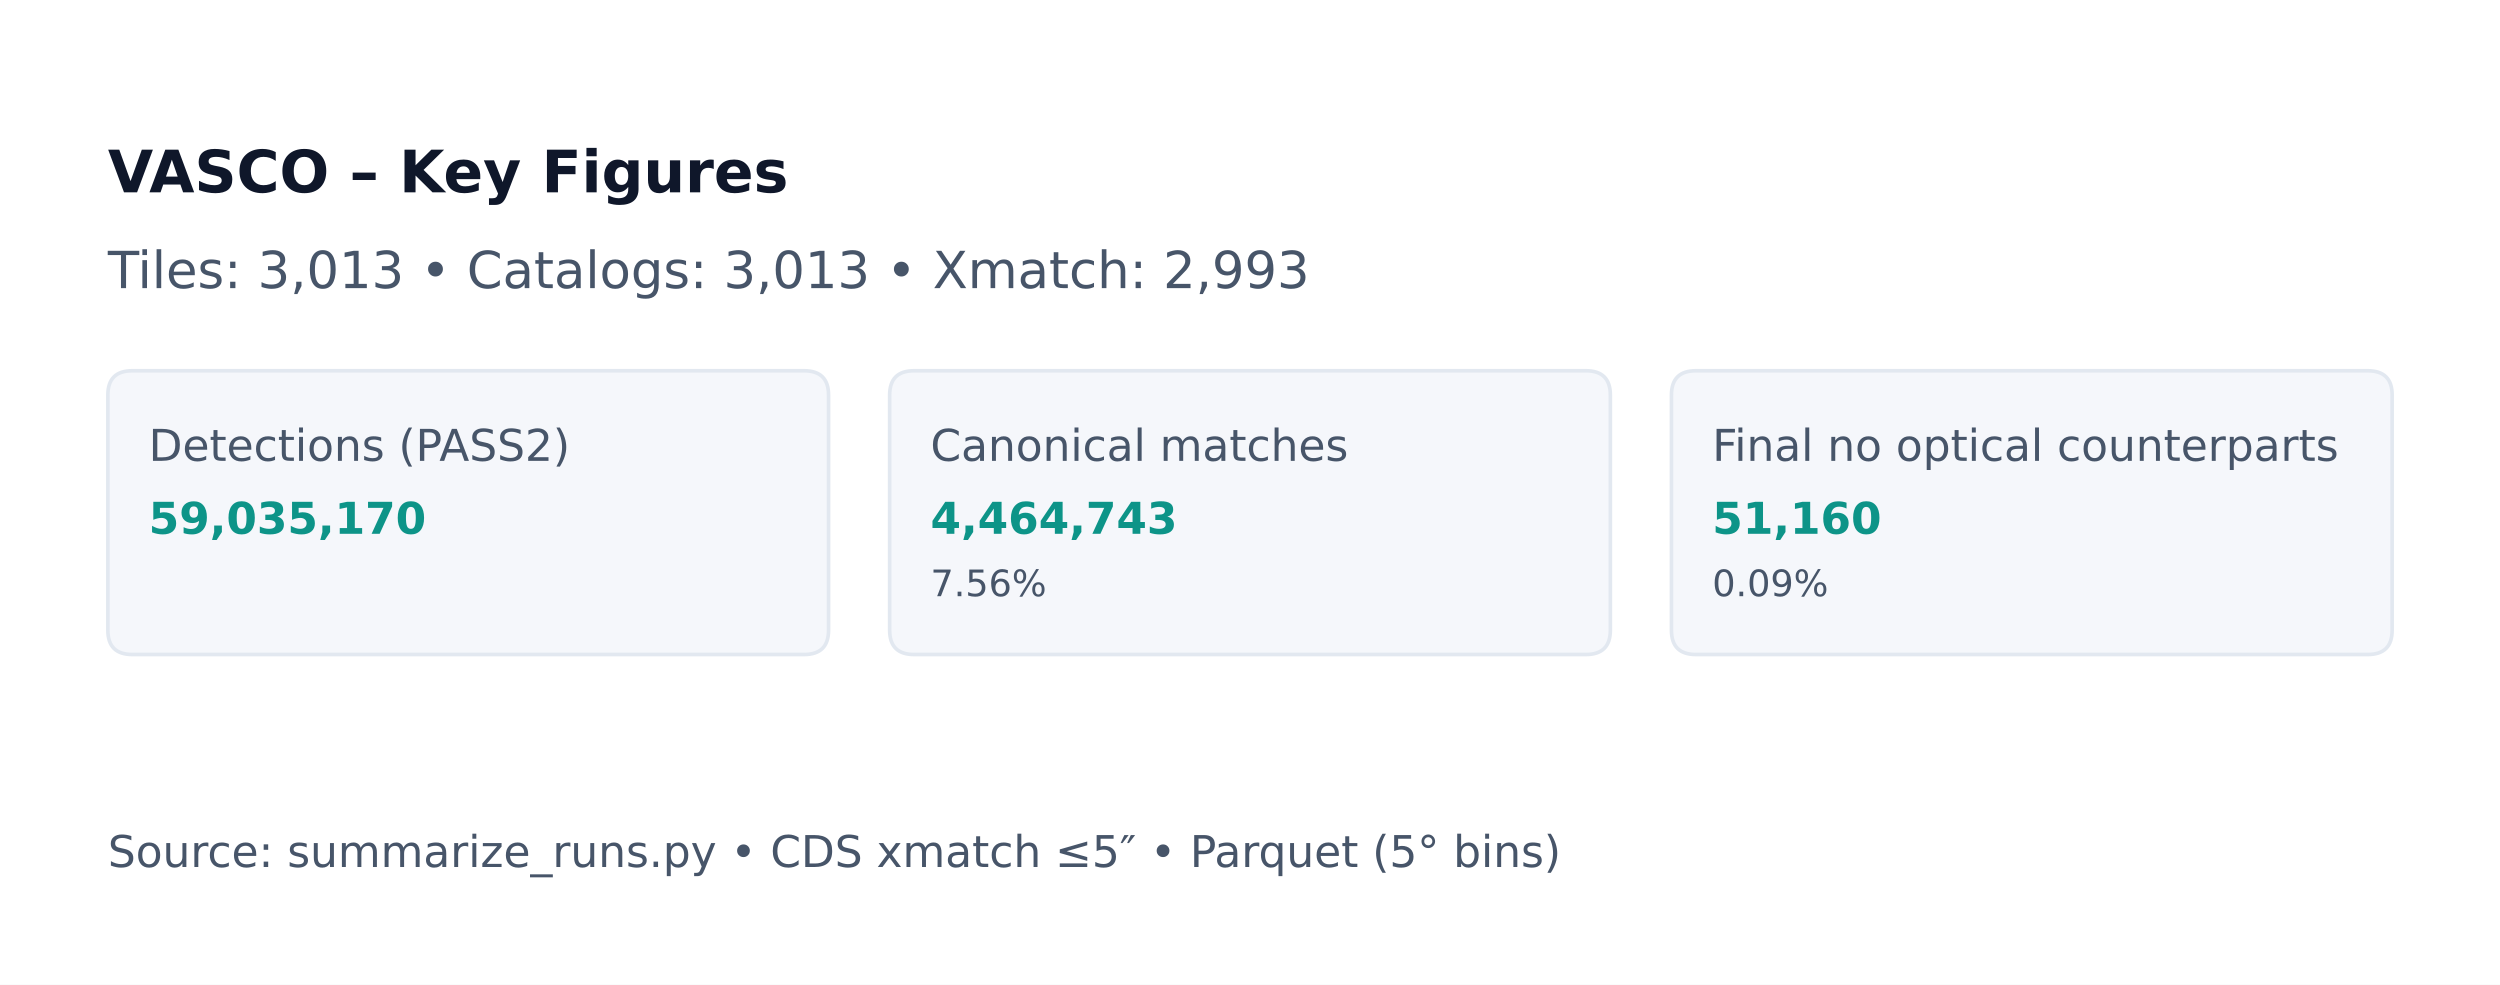
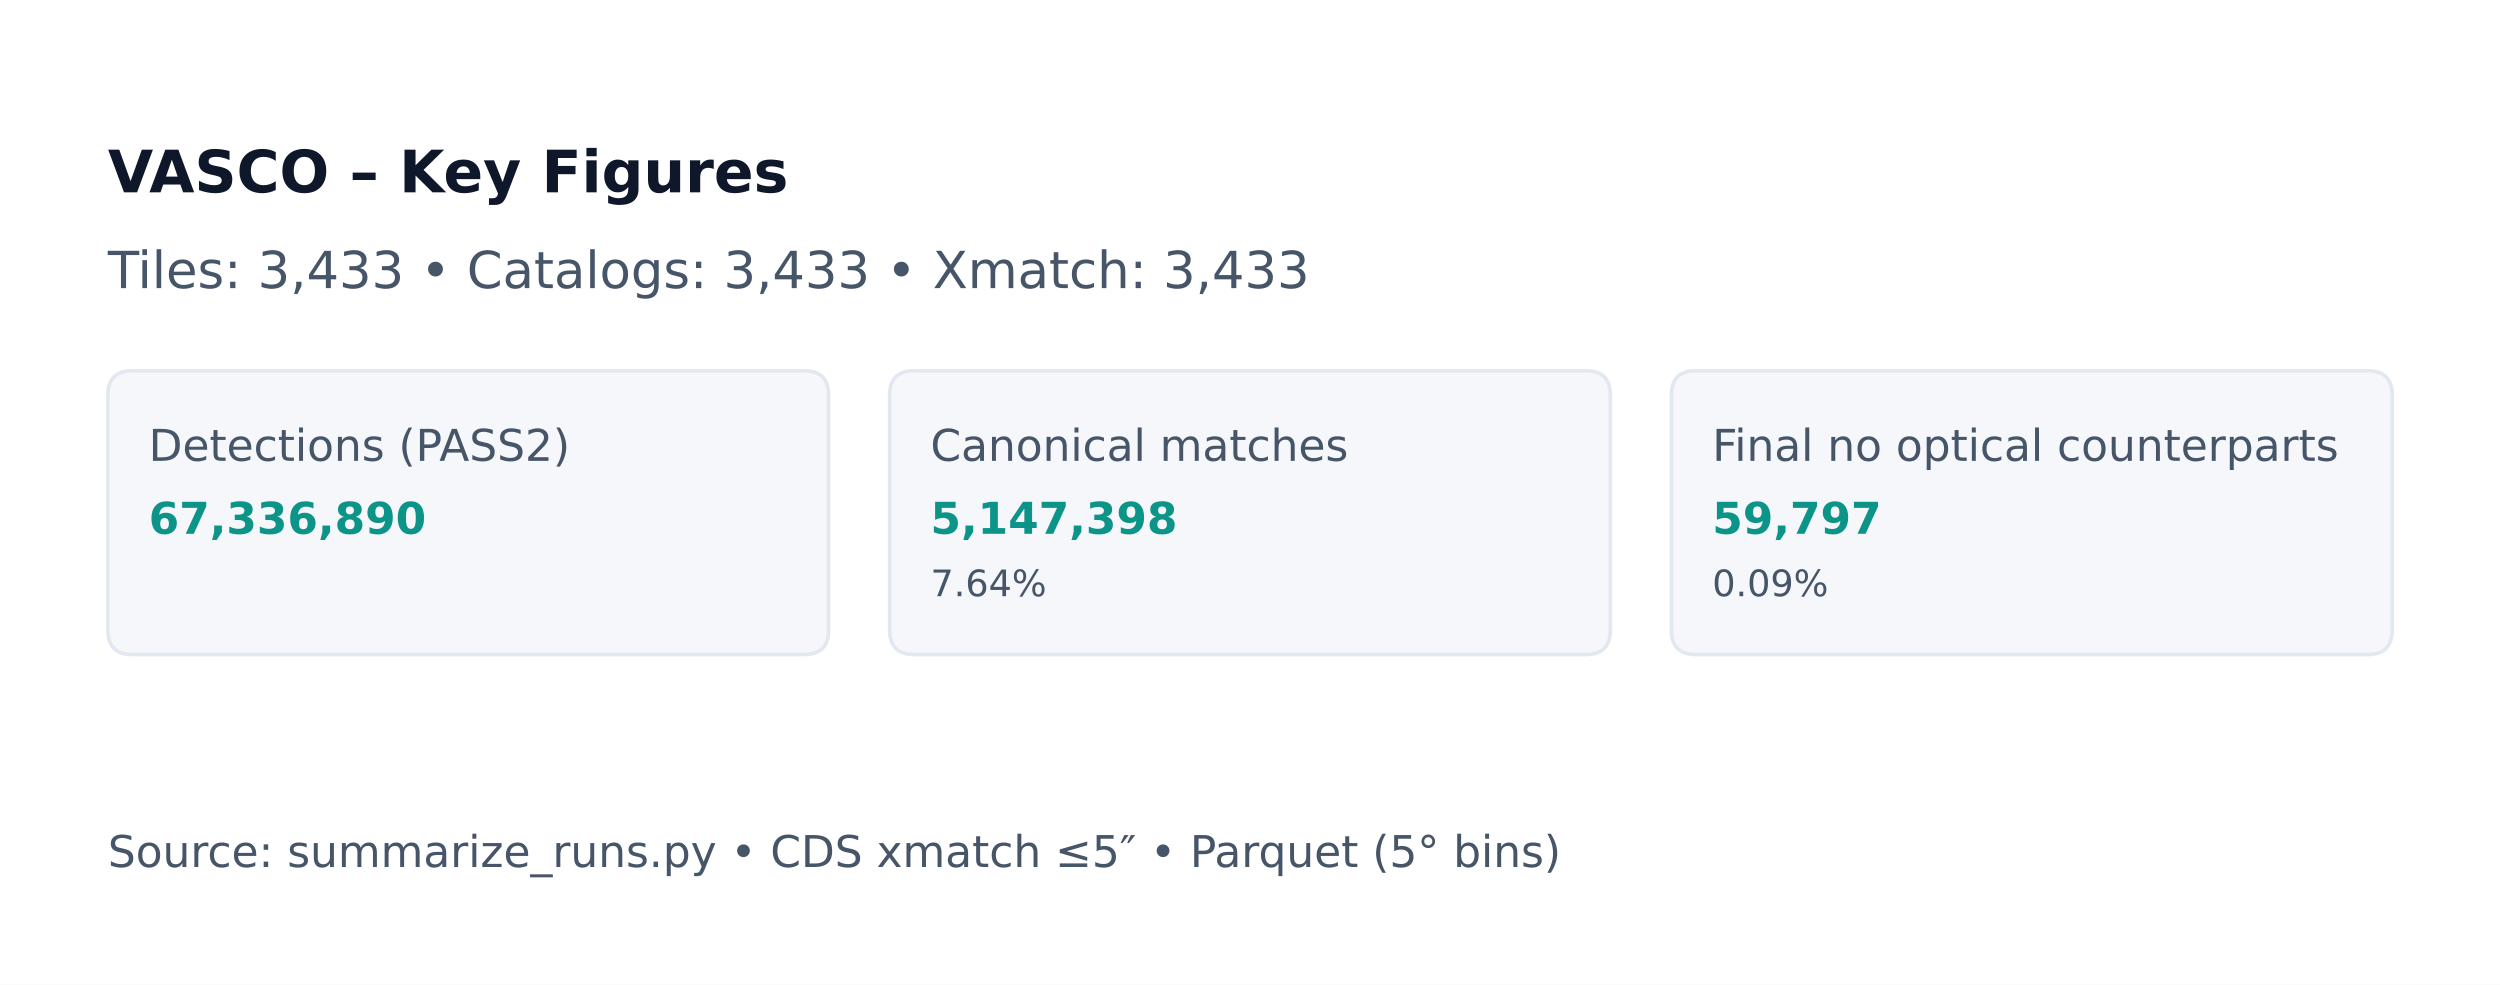
<svg xmlns="http://www.w3.org/2000/svg" width="684pt" height="269.424pt" viewBox="0 0 684 269.424" version="1.1">
  <defs>
    <style type="text/css">*{stroke-linejoin: round; stroke-linecap: butt}</style>
  </defs>
  <g id="figure_1">
    <g id="patch_1">
      <path d="M 0 269.424  L 684 269.424  L 684 0  L 0 0  z " style="fill: #ffffff" />
    </g>
    <g id="axes_1">
      <g id="patch_2">
-         <path d="M 7.033 262.39  L 676.967 262.39  L 676.967 7.034  L 7.033 7.034  z " clip-path="url(#pff577d9974)" style="fill: #ffffff; stroke: #ffffff; stroke-linejoin: miter" />
+         <path d="M 7.033 262.39  L 676.967 262.39  L 676.967 7.034  L 7.033 7.034  z " clip-path="url(#pd2180bede5)" style="fill: #ffffff; stroke: #ffffff; stroke-linejoin: miter" />
      </g>
      <g id="patch_3">
-         <path d="M 36.205 179.075  L 219.995 179.075  Q 226.691 179.075 226.691 172.422  L 226.691 108.09  Q 226.691 101.437 219.995 101.437  L 36.205 101.437  Q 29.509 101.437 29.509 108.09  L 29.509 172.422  Q 29.509 179.075 36.205 179.075  z " clip-path="url(#pff577d9974)" style="fill: #f5f7fb; stroke: #e2e8f0; stroke-linejoin: miter" />
+         <path d="M 36.205 179.075  L 219.995 179.075  Q 226.691 179.075 226.691 172.422  L 226.691 108.09  Q 226.691 101.437 219.995 101.437  L 36.205 101.437  Q 29.509 101.437 29.509 108.09  L 29.509 172.422  Q 29.509 179.075 36.205 179.075  z " clip-path="url(#pd2180bede5)" style="fill: #f5f7fb; stroke: #e2e8f0; stroke-linejoin: miter" />
      </g>
      <g id="patch_4">
-         <path d="M 250.105 179.075  L 433.895 179.075  Q 440.591 179.075 440.591 172.422  L 440.591 108.09  Q 440.591 101.437 433.895 101.437  L 250.105 101.437  Q 243.409 101.437 243.409 108.09  L 243.409 172.422  Q 243.409 179.075 250.105 179.075  z " clip-path="url(#pff577d9974)" style="fill: #f5f7fb; stroke: #e2e8f0; stroke-linejoin: miter" />
+         <path d="M 250.105 179.075  L 433.895 179.075  Q 440.591 179.075 440.591 172.422  L 440.591 108.09  Q 440.591 101.437 433.895 101.437  L 250.105 101.437  Q 243.409 101.437 243.409 108.09  L 243.409 172.422  Q 243.409 179.075 250.105 179.075  z " clip-path="url(#pd2180bede5)" style="fill: #f5f7fb; stroke: #e2e8f0; stroke-linejoin: miter" />
      </g>
      <g id="patch_5">
-         <path d="M 464.005 179.075  L 647.795 179.075  Q 654.491 179.075 654.491 172.422  L 654.491 108.09  Q 654.491 101.437 647.795 101.437  L 464.005 101.437  Q 457.309 101.437 457.309 108.09  L 457.309 172.422  Q 457.309 179.075 464.005 179.075  z " clip-path="url(#pff577d9974)" style="fill: #f5f7fb; stroke: #e2e8f0; stroke-linejoin: miter" />
+         <path d="M 464.005 179.075  L 647.795 179.075  Q 654.491 179.075 654.491 172.422  L 654.491 108.09  Q 654.491 101.437 647.795 101.437  L 464.005 101.437  Q 457.309 101.437 457.309 108.09  L 457.309 172.422  Q 457.309 179.075 464.005 179.075  z " clip-path="url(#pd2180bede5)" style="fill: #f5f7fb; stroke: #e2e8f0; stroke-linejoin: miter" />
      </g>
      <g id="text_1">
        <text style="font-weight: 700; font-size: 16px; font-family: 'DejaVu Sans', 'Bitstream Vera Sans', 'Computer Modern Sans Serif', 'Lucida Grande', 'Verdana', 'Geneva', 'Lucid', 'Arial', 'Helvetica', 'Avant Garde', sans-serif; text-anchor: start; fill: #0f172a" x="29.52" y="52.621" transform="rotate(-0 29.52 52.6215)">VASCO – Key Figures</text>
      </g>
      <g id="text_2">
-         <text style="font-size: 14px; font-family: 'DejaVu Sans', 'Bitstream Vera Sans', 'Computer Modern Sans Serif', 'Lucida Grande', 'Verdana', 'Geneva', 'Lucid', 'Arial', 'Helvetica', 'Avant Garde', sans-serif; text-anchor: start; fill: #475569" x="29.52" y="78.822" transform="rotate(-0 29.52 78.82181)">Tiles: 3,013  •  Catalogs: 3,013  •  Xmatch: 2,993</text>
+         <text style="font-size: 14px; font-family: 'DejaVu Sans', 'Bitstream Vera Sans', 'Computer Modern Sans Serif', 'Lucida Grande', 'Verdana', 'Geneva', 'Lucid', 'Arial', 'Helvetica', 'Avant Garde', sans-serif; text-anchor: start; fill: #475569" x="29.52" y="78.822" transform="rotate(-0 29.52 78.82181)">Tiles: 3,433  •  Catalogs: 3,433  •  Xmatch: 3,433</text>
      </g>
      <g id="text_3">
        <text style="font-size: 12px; font-family: 'DejaVu Sans', 'Bitstream Vera Sans', 'Computer Modern Sans Serif', 'Lucida Grande', 'Verdana', 'Geneva', 'Lucid', 'Arial', 'Helvetica', 'Avant Garde', sans-serif; text-anchor: start; fill: #475569" x="40.68" y="126.089" transform="rotate(-0 40.68 126.0893)">Detections (PASS2)</text>
      </g>
      <g id="text_4">
-         <text style="font-weight: 700; font-size: 12px; font-family: 'DejaVu Sans', 'Bitstream Vera Sans', 'Computer Modern Sans Serif', 'Lucida Grande', 'Verdana', 'Geneva', 'Lucid', 'Arial', 'Helvetica', 'Avant Garde', sans-serif; text-anchor: start; fill: #0d9488" x="40.68" y="146.048" transform="rotate(-0 40.68 146.0477)">59,035,170</text>
+         <text style="font-weight: 700; font-size: 12px; font-family: 'DejaVu Sans', 'Bitstream Vera Sans', 'Computer Modern Sans Serif', 'Lucida Grande', 'Verdana', 'Geneva', 'Lucid', 'Arial', 'Helvetica', 'Avant Garde', sans-serif; text-anchor: start; fill: #0d9488" x="40.68" y="146.048" transform="rotate(-0 40.68 146.0477)">67,336,890</text>
      </g>
      <g id="text_5">
        <text style="font-size: 12px; font-family: 'DejaVu Sans', 'Bitstream Vera Sans', 'Computer Modern Sans Serif', 'Lucida Grande', 'Verdana', 'Geneva', 'Lucid', 'Arial', 'Helvetica', 'Avant Garde', sans-serif; text-anchor: start; fill: #475569" x="254.58" y="126.089" transform="rotate(-0 254.58 126.0893)">Canonical matches</text>
      </g>
      <g id="text_6">
-         <text style="font-weight: 700; font-size: 12px; font-family: 'DejaVu Sans', 'Bitstream Vera Sans', 'Computer Modern Sans Serif', 'Lucida Grande', 'Verdana', 'Geneva', 'Lucid', 'Arial', 'Helvetica', 'Avant Garde', sans-serif; text-anchor: start; fill: #0d9488" x="254.58" y="146.048" transform="rotate(-0 254.58 146.0477)">4,464,743</text>
+         <text style="font-weight: 700; font-size: 12px; font-family: 'DejaVu Sans', 'Bitstream Vera Sans', 'Computer Modern Sans Serif', 'Lucida Grande', 'Verdana', 'Geneva', 'Lucid', 'Arial', 'Helvetica', 'Avant Garde', sans-serif; text-anchor: start; fill: #0d9488" x="254.58" y="146.048" transform="rotate(-0 254.58 146.0477)">5,147,398</text>
      </g>
      <g id="text_7">
-         <text style="font-size: 10px; font-family: 'DejaVu Sans', 'Bitstream Vera Sans', 'Computer Modern Sans Serif', 'Lucida Grande', 'Verdana', 'Geneva', 'Lucid', 'Arial', 'Helvetica', 'Avant Garde', sans-serif; text-anchor: start; fill: #475569" x="254.58" y="163.124" transform="rotate(-0 254.58 163.1243)">7.56%</text>
+         <text style="font-size: 10px; font-family: 'DejaVu Sans', 'Bitstream Vera Sans', 'Computer Modern Sans Serif', 'Lucida Grande', 'Verdana', 'Geneva', 'Lucid', 'Arial', 'Helvetica', 'Avant Garde', sans-serif; text-anchor: start; fill: #475569" x="254.58" y="163.124" transform="rotate(-0 254.58 163.1243)">7.64%</text>
      </g>
      <g id="text_8">
        <text style="font-size: 12px; font-family: 'DejaVu Sans', 'Bitstream Vera Sans', 'Computer Modern Sans Serif', 'Lucida Grande', 'Verdana', 'Geneva', 'Lucid', 'Arial', 'Helvetica', 'Avant Garde', sans-serif; text-anchor: start; fill: #475569" x="468.48" y="126.089" transform="rotate(-0 468.48 126.0893)">Final no optical counterparts</text>
      </g>
      <g id="text_9">
-         <text style="font-weight: 700; font-size: 12px; font-family: 'DejaVu Sans', 'Bitstream Vera Sans', 'Computer Modern Sans Serif', 'Lucida Grande', 'Verdana', 'Geneva', 'Lucid', 'Arial', 'Helvetica', 'Avant Garde', sans-serif; text-anchor: start; fill: #0d9488" x="468.48" y="146.048" transform="rotate(-0 468.48 146.0477)">51,160</text>
+         <text style="font-weight: 700; font-size: 12px; font-family: 'DejaVu Sans', 'Bitstream Vera Sans', 'Computer Modern Sans Serif', 'Lucida Grande', 'Verdana', 'Geneva', 'Lucid', 'Arial', 'Helvetica', 'Avant Garde', sans-serif; text-anchor: start; fill: #0d9488" x="468.48" y="146.048" transform="rotate(-0 468.48 146.0477)">59,797</text>
      </g>
      <g id="text_10">
        <text style="font-size: 10px; font-family: 'DejaVu Sans', 'Bitstream Vera Sans', 'Computer Modern Sans Serif', 'Lucida Grande', 'Verdana', 'Geneva', 'Lucid', 'Arial', 'Helvetica', 'Avant Garde', sans-serif; text-anchor: start; fill: #475569" x="468.48" y="163.124" transform="rotate(-0 468.48 163.1243)">0.09%</text>
      </g>
      <g id="text_11">
        <text style="font-size: 12px; font-family: 'DejaVu Sans', 'Bitstream Vera Sans', 'Computer Modern Sans Serif', 'Lucida Grande', 'Verdana', 'Geneva', 'Lucid', 'Arial', 'Helvetica', 'Avant Garde', sans-serif; text-anchor: start; fill: #475569" x="29.52" y="237.219" transform="rotate(-0 29.52 237.2186)">Source: summarize_runs.py  •  CDS xmatch ≤5″  •  Parquet (5° bins)</text>
      </g>
    </g>
  </g>
  <defs>
-     <clipPath id="pff577d9974">
+     <clipPath id="pd2180bede5">
      <rect x="7.2" y="7.2" width="669.6" height="255.024" />
    </clipPath>
  </defs>
</svg>
